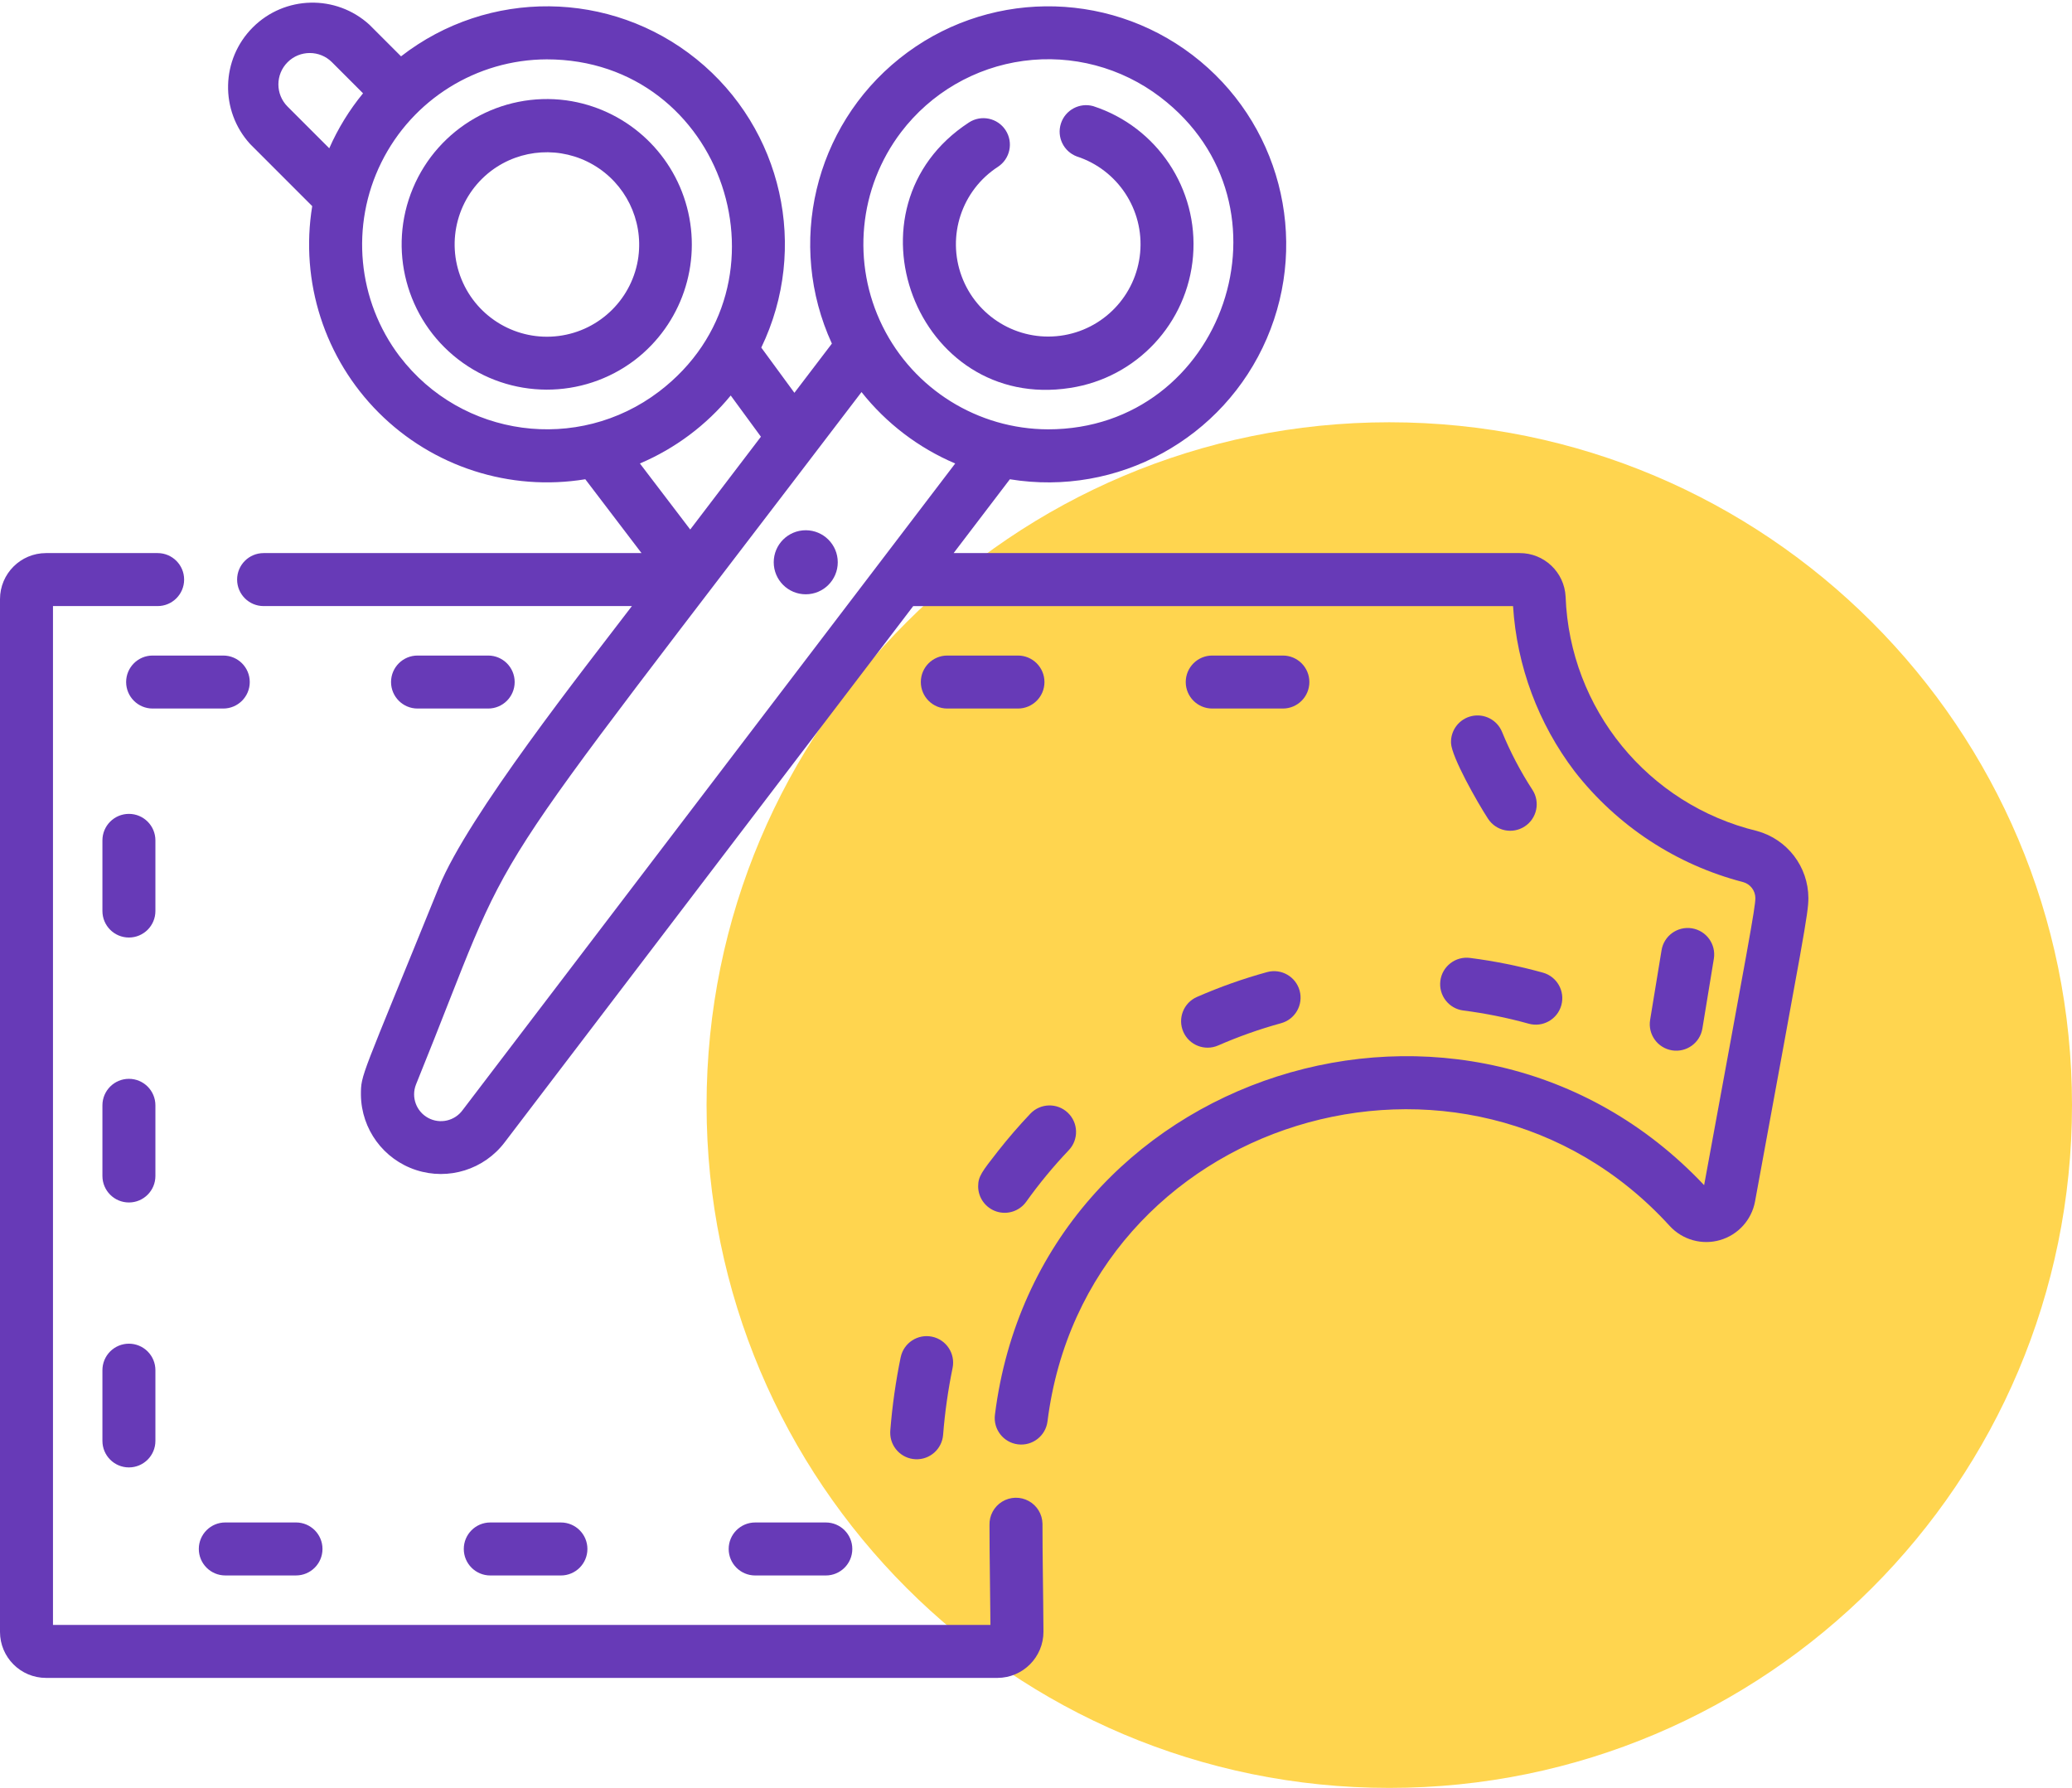
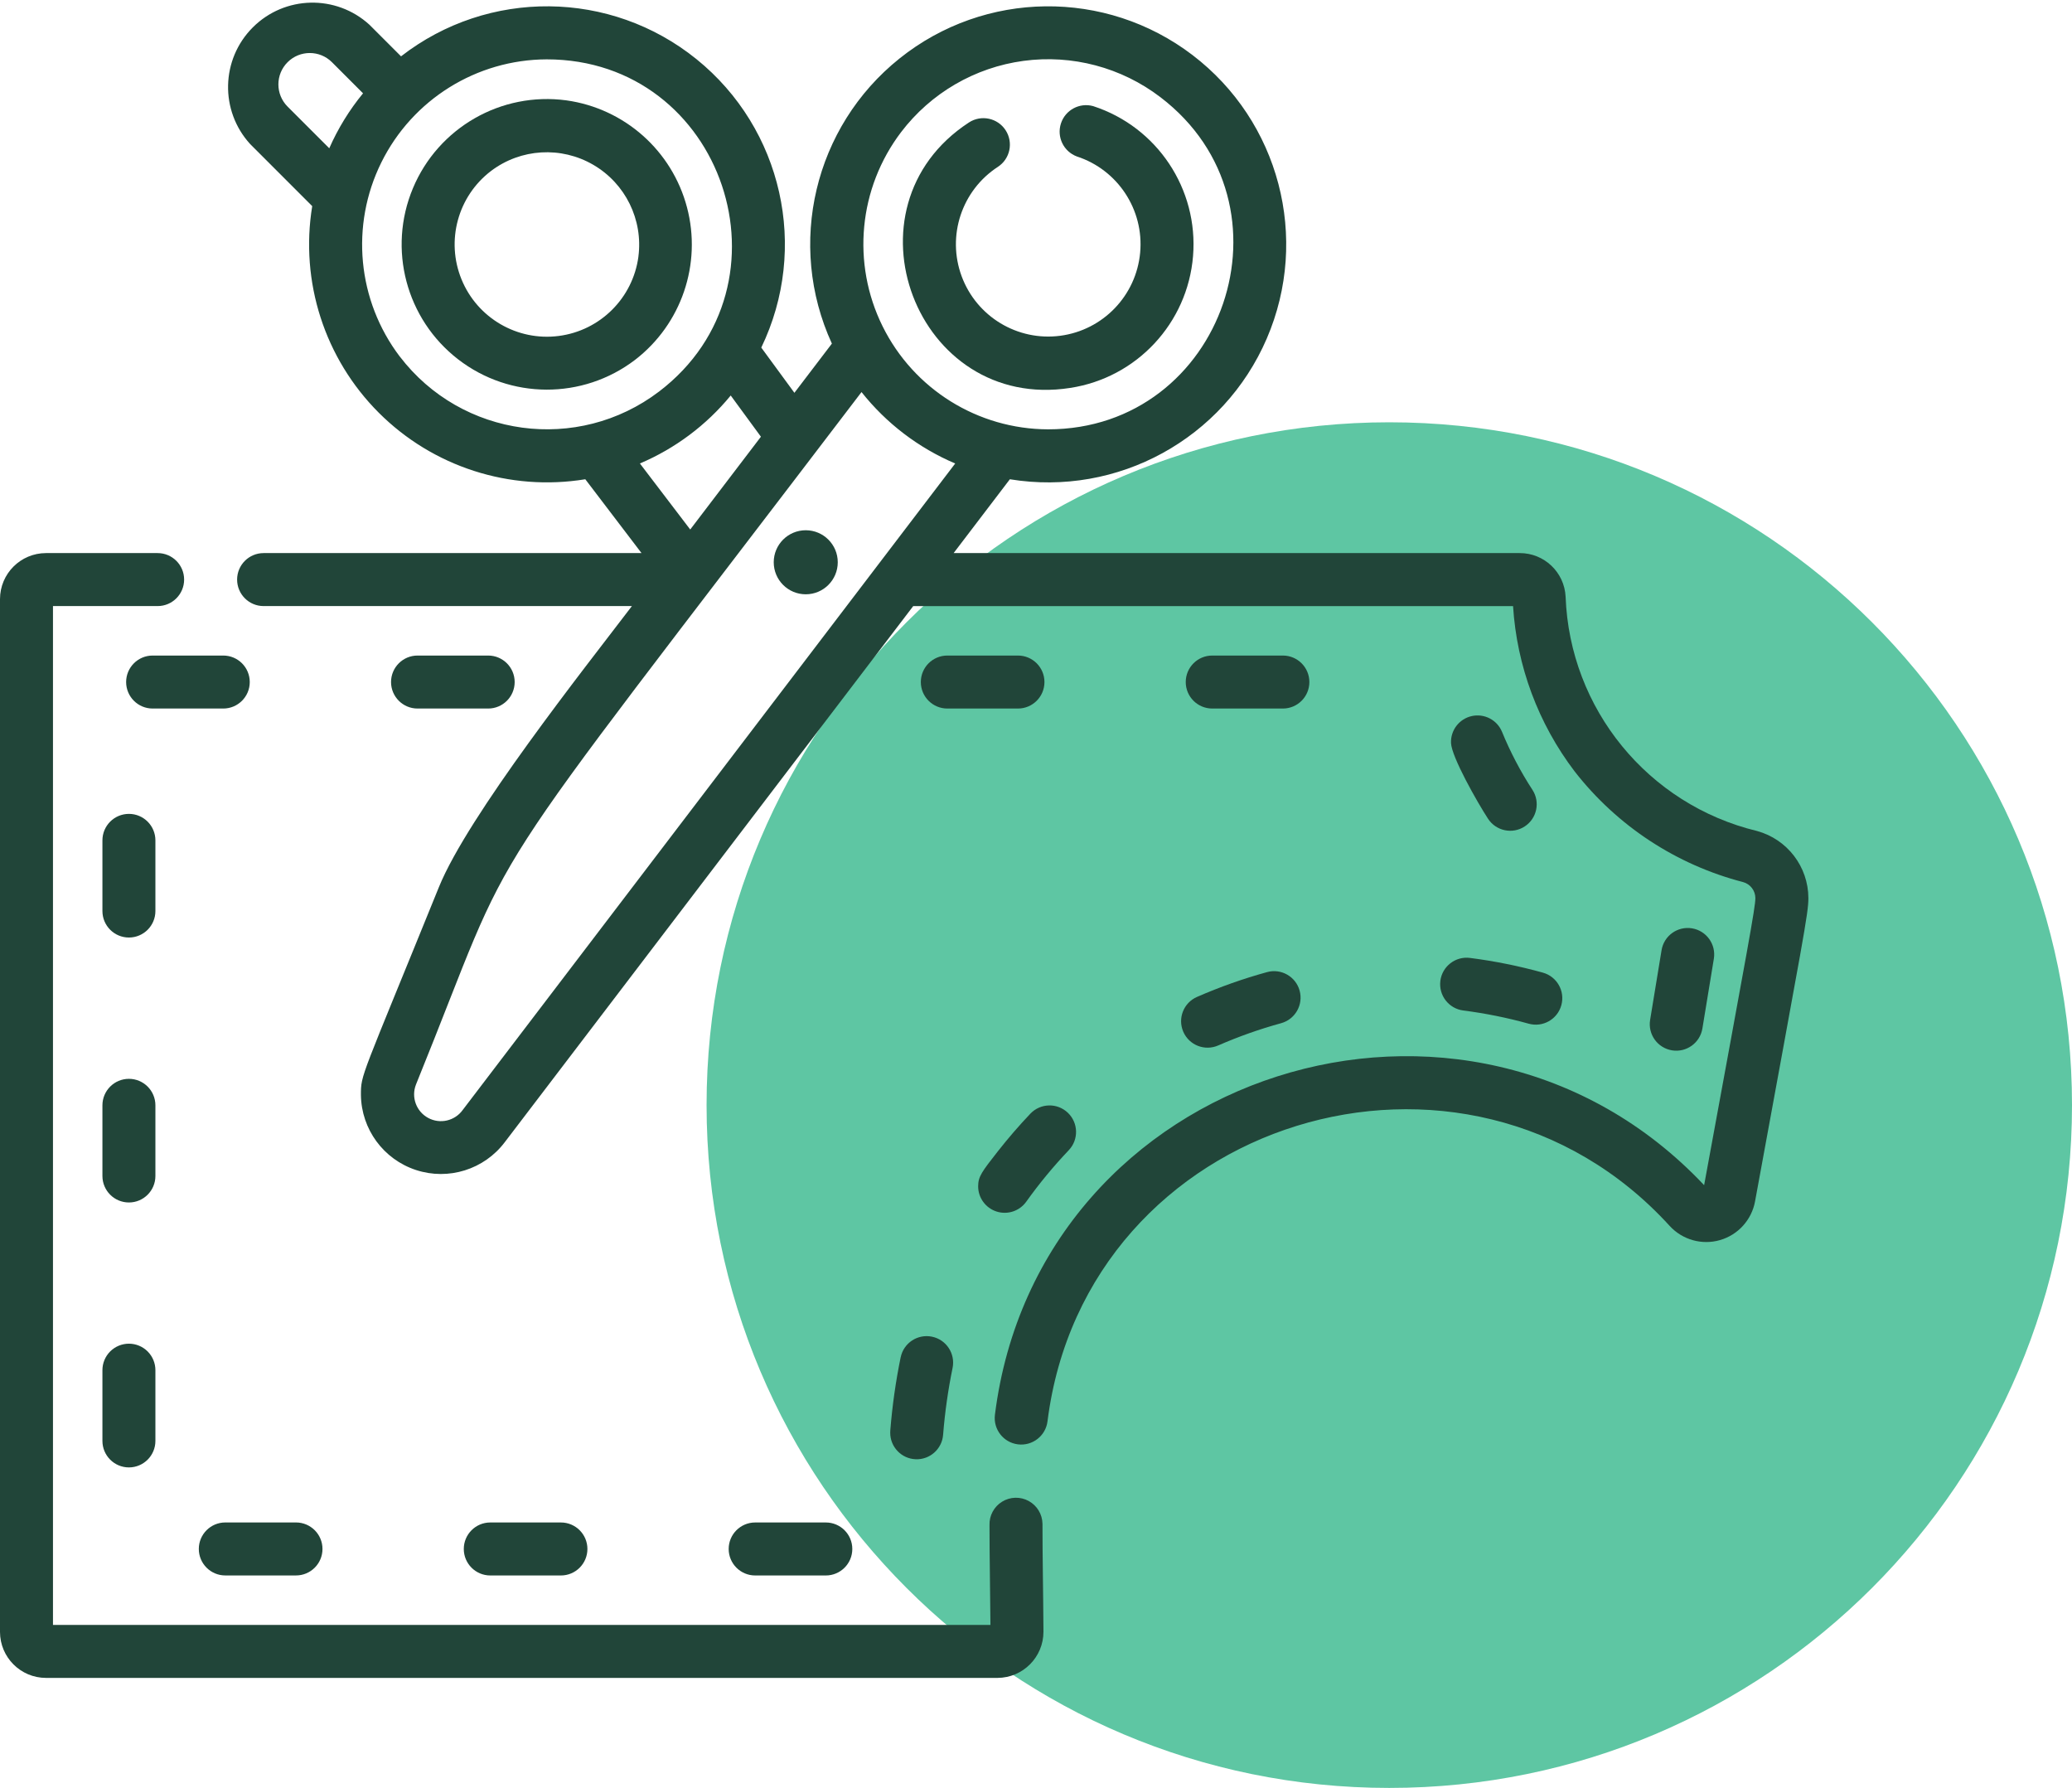
- <svg xmlns="http://www.w3.org/2000/svg" width="115.328" height="99.5" viewBox="0 0 115.328 99.5">
-   <g id="Grupo_1068237" data-name="Grupo 1068237" transform="translate(-315.836 -6292.25)">
-     <circle id="Elipse_1792" data-name="Elipse 1792" cx="38" cy="38" r="38" transform="translate(355.164 6315.75)" fill="#ffd54f" />
-     <g id="pattern" transform="translate(315.836 6273.743)">
-       <path id="Trazado_771838" data-name="Trazado 771838" d="M55.076,229.169c0,1.724.037,3.565.052,5.553H2.949v-56.7H8.774a1.474,1.474,0,1,0,0-2.949H2.56A2.563,2.563,0,0,0,0,177.634v57.477a2.562,2.562,0,0,0,2.56,2.56H55.517a2.569,2.569,0,0,0,2.562-2.576c-.012-2.176-.056-4.251-.054-6a1.475,1.475,0,1,0-2.949.073Z" transform="translate(0 -125.786)" fill="#673ab7" />
-       <path id="Trazado_771839" data-name="Trazado 771839" d="M149.093,64.754a13.943,13.943,0,0,1-10.658-13.041,2.552,2.552,0,0,0-2.558-2.426H104.372l3.13-4.108a13.247,13.247,0,1,0-9.906-7.55L95.51,40.367l-1.844-2.516A13.242,13.242,0,0,0,73.615,21.642l-1.758-1.758a4.7,4.7,0,0,0-6.64,6.64l3.454,3.454a13.238,13.238,0,0,0,15.2,15.2L87,49.287H65.965a1.474,1.474,0,0,0,0,2.949h20.5c-2.651,3.479-9.123,11.651-10.741,15.637-4.37,10.767-4.342,10.4-4.342,11.574a4.453,4.453,0,0,0,8.007,2.624l22.734-29.834h33.387a16.955,16.955,0,0,0,3.428,9.2,17.422,17.422,0,0,0,9.375,6.159.927.927,0,0,1,.684.889c0,.532-.4,2.634-2.852,15.978C133,70.528,109.089,78,106.671,97.24a1.474,1.474,0,0,0,2.926.368c2.126-16.91,23.3-23.312,34.633-10.874a2.761,2.761,0,0,0,4.75-1.371c2.7-14.737,2.968-16.007,2.968-16.876a3.882,3.882,0,0,0-2.854-3.733ZM101.448,25.86a10.289,10.289,0,0,1,14.433-1.945h0C123.73,29.9,119.419,42.4,109.63,42.4A10.306,10.306,0,0,1,101.448,25.86ZM67.3,24.439a1.746,1.746,0,1,1,2.47-2.47L71.5,23.7a13.159,13.159,0,0,0-1.88,3.059Zm6.243,13.908A10.309,10.309,0,0,1,81.724,21.81c9.864,0,14.05,12.545,6.254,18.486A10.311,10.311,0,0,1,73.545,38.347ZM86.91,44.3a13.227,13.227,0,0,0,5.055-3.783l1.681,2.294-3.935,5.164ZM77.045,80.282a1.492,1.492,0,0,1-2.6-1.415c6.007-14.8,2.224-8.909,24.8-38.541a13.286,13.286,0,0,0,5.215,3.975Z" transform="translate(-51.293)" fill="#673ab7" />
-       <path id="Trazado_771840" data-name="Trazado 771840" d="M266.121,204.078h-3.932a1.474,1.474,0,0,0,0,2.949h3.932a1.474,1.474,0,1,0,0-2.949Z" transform="translate(-209.461 -149.089)" fill="#673ab7" />
-       <path id="Trazado_771841" data-name="Trazado 771841" d="M414.913,227.2a1.474,1.474,0,0,0,.431-2.04,19.432,19.432,0,0,1-1.694-3.231,1.476,1.476,0,0,0-2.837.631c.038.783,1.457,3.284,2.06,4.21A1.474,1.474,0,0,0,414.913,227.2Z" transform="translate(-330.049 -162.699)" fill="#673ab7" />
-       <path id="Trazado_771842" data-name="Trazado 771842" d="M337.189,207.026h3.932a1.474,1.474,0,0,0,0-2.949h-3.932a1.474,1.474,0,0,0,0,2.949Z" transform="translate(-269.716 -149.088)" fill="#673ab7" />
-       <path id="Trazado_771843" data-name="Trazado 771843" d="M470.022,286.8l.637-3.88a1.474,1.474,0,0,0-2.91-.478l-.637,3.88a1.474,1.474,0,0,0,2.91.478Z" transform="translate(-375.266 -211.056)" fill="#673ab7" />
-       <path id="Trazado_771844" data-name="Trazado 771844" d="M31.949,250.379a1.474,1.474,0,1,0-2.949,0v3.932a1.474,1.474,0,1,0,2.949,0Z" transform="translate(-23.299 -185.104)" fill="#673ab7" />
-       <path id="Trazado_771845" data-name="Trazado 771845" d="M116.121,207.026a1.474,1.474,0,1,0,0-2.949h-3.932a1.474,1.474,0,1,0,0,2.949Z" transform="translate(-88.949 -149.088)" fill="#673ab7" />
-       <path id="Trazado_771846" data-name="Trazado 771846" d="M41.122,204.078H37.19a1.474,1.474,0,1,0,0,2.949h3.932a1.474,1.474,0,1,0,0-2.949Z" transform="translate(-28.695 -149.089)" fill="#673ab7" />
-       <path id="Trazado_771847" data-name="Trazado 771847" d="M407.758,290.905a1.474,1.474,0,0,0,1.275,1.649,25.888,25.888,0,0,1,3.642.735,1.474,1.474,0,0,0,.79-2.841,28.809,28.809,0,0,0-4.059-.819,1.474,1.474,0,0,0-1.649,1.275Z" transform="translate(-327.587 -217.812)" fill="#673ab7" />
-       <path id="Trazado_771848" data-name="Trazado 771848" d="M211.7,452.441a1.474,1.474,0,1,0,0-2.949h-3.932a1.474,1.474,0,1,0,0,2.949Z" transform="translate(-165.735 -346.257)" fill="#673ab7" />
-       <path id="Trazado_771849" data-name="Trazado 771849" d="M56.291,450.966a1.474,1.474,0,0,0,1.474,1.474H61.7a1.474,1.474,0,0,0,0-2.949H57.765A1.474,1.474,0,0,0,56.291,450.966Z" transform="translate(-45.225 -346.257)" fill="#673ab7" />
-       <path id="Trazado_771850" data-name="Trazado 771850" d="M252.626,397.91a33.457,33.457,0,0,0-.577,4.068c0,.042-.005.083-.005.124a1.474,1.474,0,0,0,2.944.121,30.443,30.443,0,0,1,.526-3.712,1.474,1.474,0,1,0-2.887-.6Z" transform="translate(-202.494 -303.872)" fill="#673ab7" />
-       <path id="Trazado_771851" data-name="Trazado 771851" d="M136.7,452.441a1.474,1.474,0,0,0,0-2.949h-3.932a1.474,1.474,0,1,0,0,2.949Z" transform="translate(-105.479 -346.257)" fill="#673ab7" />
-       <path id="Trazado_771852" data-name="Trazado 771852" d="M30.474,398.9A1.474,1.474,0,0,0,29,400.379v3.932a1.474,1.474,0,0,0,2.949,0v-3.932A1.474,1.474,0,0,0,30.474,398.9Z" transform="translate(-23.299 -305.615)" fill="#673ab7" />
-       <path id="Trazado_771853" data-name="Trazado 771853" d="M278.048,333.977c-.9,1.148-1.11,1.417-1.11,1.967a1.476,1.476,0,0,0,2.672.861,26.648,26.648,0,0,1,2.371-2.872,1.474,1.474,0,0,0-2.136-2.034C279.217,332.56,278.612,333.259,278.048,333.977Z" transform="translate(-222.494 -251.415)" fill="#673ab7" />
-       <path id="Trazado_771854" data-name="Trazado 771854" d="M334.518,296.8a1.474,1.474,0,0,0,1.942.76,25.747,25.747,0,0,1,3.5-1.238,1.474,1.474,0,1,0-.779-2.844,28.718,28.718,0,0,0-3.9,1.381A1.474,1.474,0,0,0,334.518,296.8Z" transform="translate(-268.655 -220.872)" fill="#673ab7" />
-       <path id="Trazado_771855" data-name="Trazado 771855" d="M31.949,325.379a1.474,1.474,0,0,0-2.949,0v3.932a1.474,1.474,0,1,0,2.949,0Z" transform="translate(-23.299 -245.359)" fill="#673ab7" />
-       <path id="Trazado_771856" data-name="Trazado 771856" d="M264.945,63.936a8.086,8.086,0,0,0,1.279-15.682,1.474,1.474,0,0,0-.913,2.8,5.138,5.138,0,1,1-4.394.58,1.474,1.474,0,0,0-1.609-2.471C252.055,53.892,256.374,65.275,264.945,63.936Z" transform="translate(-205.376 -23.841)" fill="#673ab7" />
-       <path id="Trazado_771857" data-name="Trazado 771857" d="M122.829,46.6a8.086,8.086,0,1,0,3.819,14.444A8.1,8.1,0,0,0,122.829,46.6Zm4.009,8.7a5.137,5.137,0,1,1-8.2-4.773A5.143,5.143,0,0,1,126.837,55.3Z" transform="translate(-91.304 -22.508)" fill="#673ab7" />
-       <circle id="Elipse_4852" data-name="Elipse 4852" cx="1.782" cy="1.782" r="1.782" transform="translate(43.066 48.016)" fill="#673ab7" />
+ <svg xmlns="http://www.w3.org/2000/svg" width="115.328" height="99.501" viewBox="0 0 115.328 99.501">
+   <g id="Grupo_1204773" data-name="Grupo 1204773" transform="translate(-315.836 -16228.249)">
+     <circle id="Elipse_1792" data-name="Elipse 1792" cx="38" cy="38" r="38" transform="translate(355.164 16251.75)" fill="#5ec6a3" />
+     <g id="pattern" transform="translate(315.836 16209.742)">
+       <path id="Trazado_771838" data-name="Trazado 771838" d="M55.076,229.169c0,1.724.037,3.565.052,5.553H2.949v-56.7H8.774a1.474,1.474,0,1,0,0-2.949H2.56A2.563,2.563,0,0,0,0,177.634v57.477a2.562,2.562,0,0,0,2.56,2.56H55.517a2.569,2.569,0,0,0,2.562-2.576c-.012-2.176-.056-4.251-.054-6a1.475,1.475,0,1,0-2.949.073Z" transform="translate(0 -125.786)" fill="#214539" />
+       <path id="Trazado_771839" data-name="Trazado 771839" d="M149.093,64.754a13.943,13.943,0,0,1-10.658-13.041,2.552,2.552,0,0,0-2.558-2.426H104.372l3.13-4.108a13.247,13.247,0,1,0-9.906-7.55L95.51,40.367l-1.844-2.516A13.242,13.242,0,0,0,73.615,21.642l-1.758-1.758a4.7,4.7,0,0,0-6.64,6.64l3.454,3.454a13.238,13.238,0,0,0,15.2,15.2L87,49.287H65.965a1.474,1.474,0,0,0,0,2.949h20.5c-2.651,3.479-9.123,11.651-10.741,15.637-4.37,10.767-4.342,10.4-4.342,11.574a4.453,4.453,0,0,0,8.007,2.624l22.734-29.834h33.387a16.955,16.955,0,0,0,3.428,9.2,17.422,17.422,0,0,0,9.375,6.159.927.927,0,0,1,.684.889c0,.532-.4,2.634-2.852,15.978C133,70.528,109.089,78,106.671,97.24a1.474,1.474,0,0,0,2.926.368c2.126-16.91,23.3-23.312,34.633-10.874a2.761,2.761,0,0,0,4.75-1.371c2.7-14.737,2.968-16.007,2.968-16.876a3.882,3.882,0,0,0-2.854-3.733ZM101.448,25.86a10.289,10.289,0,0,1,14.433-1.945h0C123.73,29.9,119.419,42.4,109.63,42.4A10.306,10.306,0,0,1,101.448,25.86ZM67.3,24.439a1.746,1.746,0,1,1,2.47-2.47L71.5,23.7a13.159,13.159,0,0,0-1.88,3.059Zm6.243,13.908A10.309,10.309,0,0,1,81.724,21.81c9.864,0,14.05,12.545,6.254,18.486A10.311,10.311,0,0,1,73.545,38.347ZM86.91,44.3a13.227,13.227,0,0,0,5.055-3.783l1.681,2.294-3.935,5.164ZM77.045,80.282a1.492,1.492,0,0,1-2.6-1.415c6.007-14.8,2.224-8.909,24.8-38.541a13.286,13.286,0,0,0,5.215,3.975Z" transform="translate(-51.293)" fill="#214539" />
+       <path id="Trazado_771840" data-name="Trazado 771840" d="M266.121,204.078h-3.932a1.474,1.474,0,0,0,0,2.949h3.932a1.474,1.474,0,1,0,0-2.949Z" transform="translate(-209.461 -149.089)" fill="#214539" />
+       <path id="Trazado_771841" data-name="Trazado 771841" d="M414.913,227.2a1.474,1.474,0,0,0,.431-2.04,19.432,19.432,0,0,1-1.694-3.231,1.476,1.476,0,0,0-2.837.631c.038.783,1.457,3.284,2.06,4.21A1.474,1.474,0,0,0,414.913,227.2Z" transform="translate(-330.049 -162.699)" fill="#214539" />
+       <path id="Trazado_771842" data-name="Trazado 771842" d="M337.189,207.026h3.932a1.474,1.474,0,0,0,0-2.949h-3.932a1.474,1.474,0,0,0,0,2.949Z" transform="translate(-269.716 -149.088)" fill="#214539" />
+       <path id="Trazado_771843" data-name="Trazado 771843" d="M470.022,286.8l.637-3.88a1.474,1.474,0,0,0-2.91-.478l-.637,3.88a1.474,1.474,0,0,0,2.91.478Z" transform="translate(-375.266 -211.056)" fill="#214539" />
+       <path id="Trazado_771844" data-name="Trazado 771844" d="M31.949,250.379a1.474,1.474,0,1,0-2.949,0v3.932a1.474,1.474,0,1,0,2.949,0Z" transform="translate(-23.299 -185.104)" fill="#214539" />
+       <path id="Trazado_771845" data-name="Trazado 771845" d="M116.121,207.026a1.474,1.474,0,1,0,0-2.949h-3.932a1.474,1.474,0,1,0,0,2.949Z" transform="translate(-88.949 -149.088)" fill="#214539" />
+       <path id="Trazado_771846" data-name="Trazado 771846" d="M41.122,204.078H37.19a1.474,1.474,0,1,0,0,2.949h3.932a1.474,1.474,0,1,0,0-2.949Z" transform="translate(-28.695 -149.089)" fill="#214539" />
+       <path id="Trazado_771847" data-name="Trazado 771847" d="M407.758,290.905a1.474,1.474,0,0,0,1.275,1.649,25.888,25.888,0,0,1,3.642.735,1.474,1.474,0,0,0,.79-2.841,28.809,28.809,0,0,0-4.059-.819,1.474,1.474,0,0,0-1.649,1.275Z" transform="translate(-327.587 -217.812)" fill="#214539" />
+       <path id="Trazado_771848" data-name="Trazado 771848" d="M211.7,452.441a1.474,1.474,0,1,0,0-2.949h-3.932a1.474,1.474,0,1,0,0,2.949Z" transform="translate(-165.735 -346.257)" fill="#214539" />
+       <path id="Trazado_771849" data-name="Trazado 771849" d="M56.291,450.966a1.474,1.474,0,0,0,1.474,1.474H61.7a1.474,1.474,0,0,0,0-2.949H57.765A1.474,1.474,0,0,0,56.291,450.966Z" transform="translate(-45.225 -346.257)" fill="#214539" />
+       <path id="Trazado_771850" data-name="Trazado 771850" d="M252.626,397.91a33.457,33.457,0,0,0-.577,4.068c0,.042-.005.083-.005.124a1.474,1.474,0,0,0,2.944.121,30.443,30.443,0,0,1,.526-3.712,1.474,1.474,0,1,0-2.887-.6Z" transform="translate(-202.494 -303.872)" fill="#214539" />
+       <path id="Trazado_771851" data-name="Trazado 771851" d="M136.7,452.441a1.474,1.474,0,0,0,0-2.949h-3.932a1.474,1.474,0,1,0,0,2.949Z" transform="translate(-105.479 -346.257)" fill="#214539" />
+       <path id="Trazado_771852" data-name="Trazado 771852" d="M30.474,398.9A1.474,1.474,0,0,0,29,400.379v3.932a1.474,1.474,0,0,0,2.949,0v-3.932A1.474,1.474,0,0,0,30.474,398.9Z" transform="translate(-23.299 -305.615)" fill="#214539" />
+       <path id="Trazado_771853" data-name="Trazado 771853" d="M278.048,333.977c-.9,1.148-1.11,1.417-1.11,1.967a1.476,1.476,0,0,0,2.672.861,26.648,26.648,0,0,1,2.371-2.872,1.474,1.474,0,0,0-2.136-2.034C279.217,332.56,278.612,333.259,278.048,333.977Z" transform="translate(-222.494 -251.415)" fill="#214539" />
+       <path id="Trazado_771854" data-name="Trazado 771854" d="M334.518,296.8a1.474,1.474,0,0,0,1.942.76,25.747,25.747,0,0,1,3.5-1.238,1.474,1.474,0,1,0-.779-2.844,28.718,28.718,0,0,0-3.9,1.381A1.474,1.474,0,0,0,334.518,296.8Z" transform="translate(-268.655 -220.872)" fill="#214539" />
+       <path id="Trazado_771855" data-name="Trazado 771855" d="M31.949,325.379a1.474,1.474,0,0,0-2.949,0v3.932a1.474,1.474,0,1,0,2.949,0Z" transform="translate(-23.299 -245.359)" fill="#214539" />
+       <path id="Trazado_771856" data-name="Trazado 771856" d="M264.945,63.936a8.086,8.086,0,0,0,1.279-15.682,1.474,1.474,0,0,0-.913,2.8,5.138,5.138,0,1,1-4.394.58,1.474,1.474,0,0,0-1.609-2.471C252.055,53.892,256.374,65.275,264.945,63.936Z" transform="translate(-205.376 -23.841)" fill="#214539" />
+       <path id="Trazado_771857" data-name="Trazado 771857" d="M122.829,46.6a8.086,8.086,0,1,0,3.819,14.444A8.1,8.1,0,0,0,122.829,46.6Zm4.009,8.7a5.137,5.137,0,1,1-8.2-4.773A5.143,5.143,0,0,1,126.837,55.3Z" transform="translate(-91.304 -22.508)" fill="#214539" />
+       <circle id="Elipse_4852" data-name="Elipse 4852" cx="1.782" cy="1.782" r="1.782" transform="translate(43.066 48.016)" fill="#214539" />
    </g>
  </g>
</svg>
